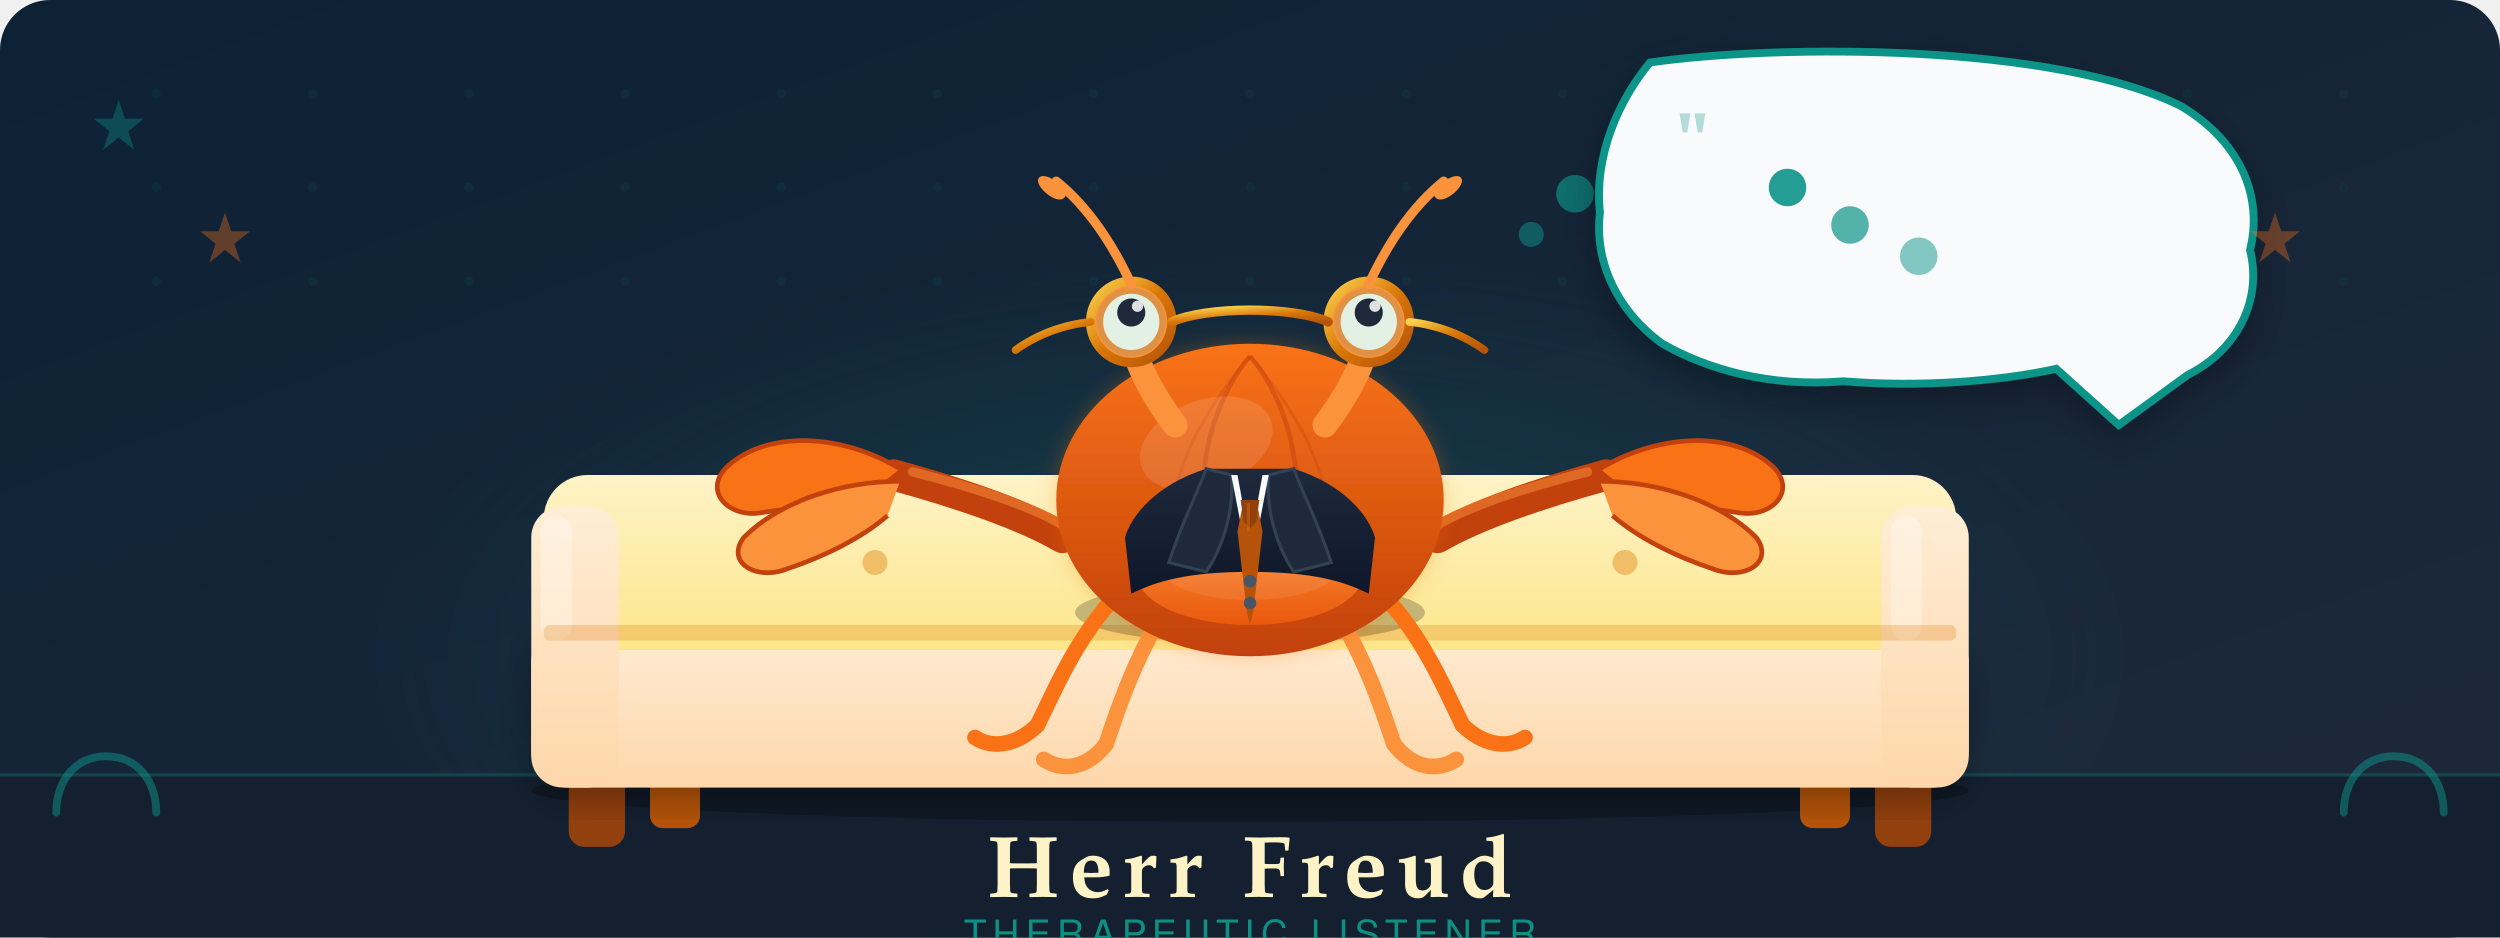
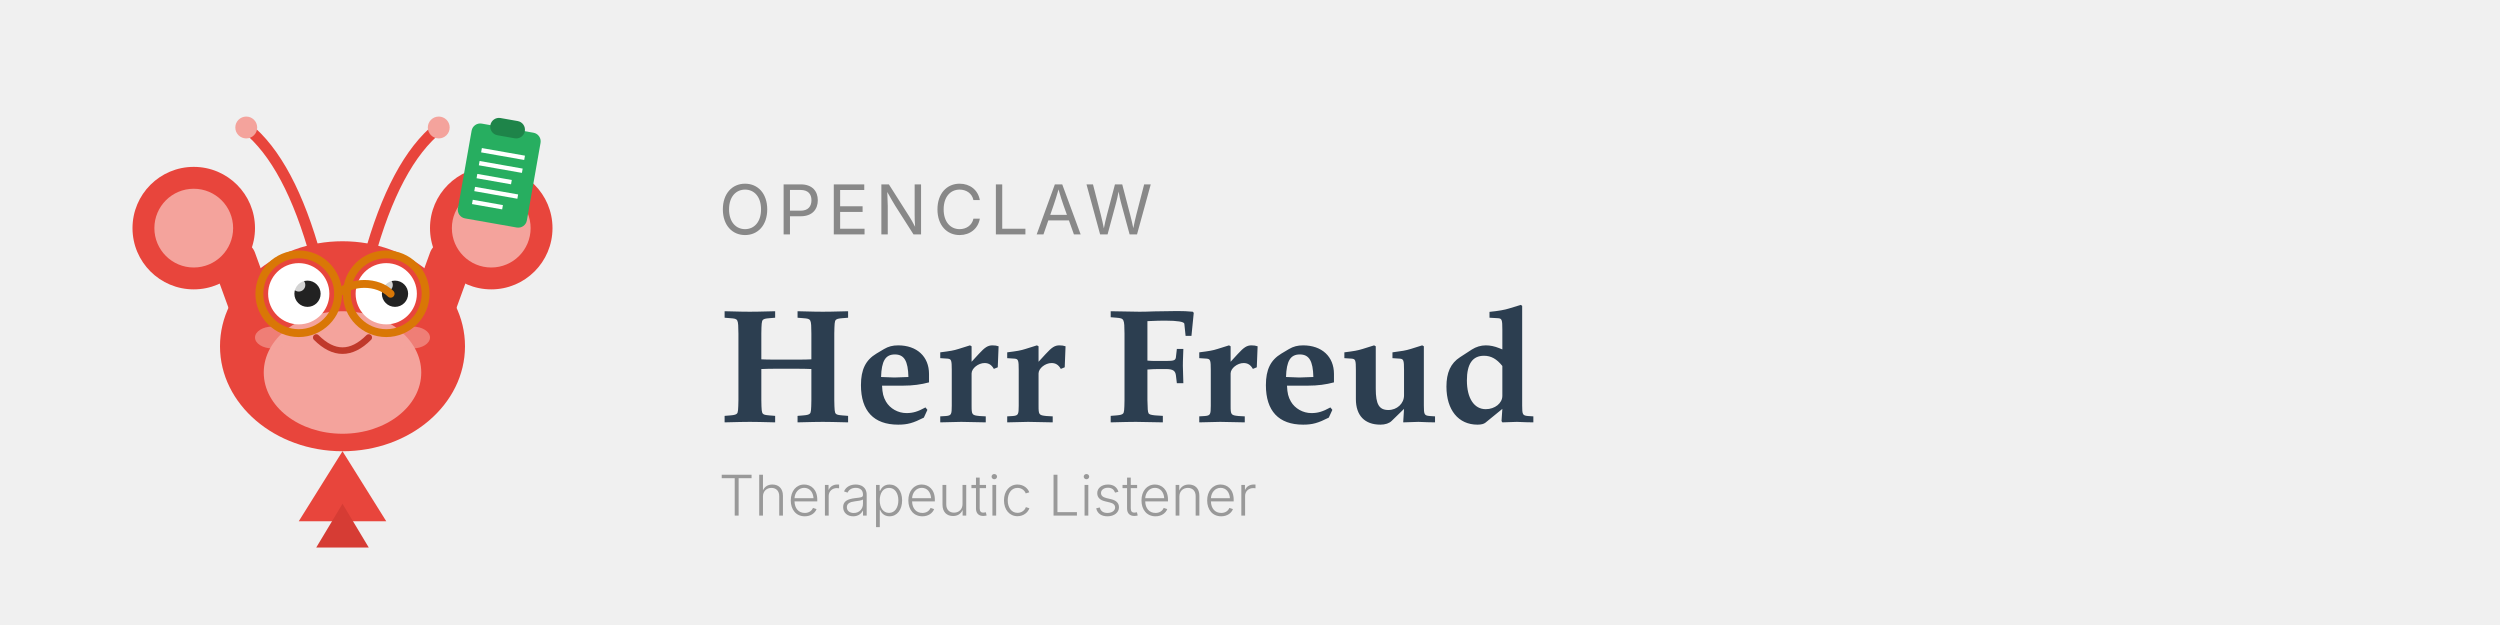
- <svg xmlns="http://www.w3.org/2000/svg" viewBox="0 0 800 300" role="img" aria-label="Herr Freud Therapeutic Listener Banner">
-   <defs>
-     <linearGradient id="bgGrad" x1="0" y1="0" x2="1" y2="1" gradientUnits="objectBoundingBox">
-       <stop offset="0%" stop-color="#0D2235" />
-       <stop offset="100%" stop-color="#1E293B" />
-     </linearGradient>
-     <linearGradient id="couchGrad" x1="0" y1="0" x2="0" y2="1">
-       <stop offset="0%" stop-color="#FFEDD5" />
-       <stop offset="100%" stop-color="#FED7AA" />
-     </linearGradient>
-     <linearGradient id="cushionGrad" x1="0" y1="0" x2="0" y2="1">
-       <stop offset="0%" stop-color="#FEF3C7" />
-       <stop offset="100%" stop-color="#FDE68A" />
-     </linearGradient>
-     <linearGradient id="shellGrad" x1="0" y1="0" x2="0" y2="1">
-       <stop offset="0%" stop-color="#F97316" />
-       <stop offset="100%" stop-color="#C2410C" />
-     </linearGradient>
-     <linearGradient id="bellyGrad" x1="0" y1="0" x2="0" y2="1">
-       <stop offset="0%" stop-color="#FB923C" />
-       <stop offset="100%" stop-color="#EA580C" />
-     </linearGradient>
-     <linearGradient id="jacketGrad" x1="0" y1="0" x2="0" y2="1">
-       <stop offset="0%" stop-color="#1E293B" />
-       <stop offset="100%" stop-color="#0F172A" />
-     </linearGradient>
-     <linearGradient id="goldGrad" x1="0" y1="0" x2="1" y2="1">
-       <stop offset="0%" stop-color="#FCD34D" />
-       <stop offset="50%" stop-color="#D97706" />
-       <stop offset="100%" stop-color="#B45309" />
-     </linearGradient>
-     <radialGradient id="tealGlow" cx="50%" cy="50%" r="50%">
-       <stop offset="0%" stop-color="#0D9488" stop-opacity="0.25" />
-       <stop offset="100%" stop-color="#0D9488" stop-opacity="0" />
-     </radialGradient>
-     <filter id="shadow" x="-10%" y="-10%" width="130%" height="130%">
-       <feDropShadow dx="0" dy="4" stdDeviation="6" flood-color="#000000" flood-opacity="0.3" />
-     </filter>
-     <filter id="crabGlow" x="-20%" y="-20%" width="140%" height="140%">
-       <feGaussianBlur in="SourceAlpha" stdDeviation="3" result="blur" />
-       <feFlood flood-color="#F97316" flood-opacity="0.3" result="color" />
-       <feComposite in="color" in2="blur" operator="in" result="glow" />
-       <feMerge>
-         <feMergeNode in="glow" />
-         <feMergeNode in="SourceGraphic" />
-       </feMerge>
-     </filter>
-   </defs>
-   <rect width="800" height="300" fill="url(#bgGrad)" rx="16" />
-   <ellipse cx="400" cy="210" rx="280" ry="130" fill="url(#tealGlow)" />
-   <g fill="#0D9488" opacity="0.07">
-     <circle cx="50" cy="30" r="1.5" />
-     <circle cx="100" cy="30" r="1.5" />
-     <circle cx="150" cy="30" r="1.5" />
-     <circle cx="200" cy="30" r="1.5" />
-     <circle cx="250" cy="30" r="1.5" />
-     <circle cx="300" cy="30" r="1.5" />
-     <circle cx="350" cy="30" r="1.5" />
-     <circle cx="400" cy="30" r="1.5" />
-     <circle cx="450" cy="30" r="1.5" />
-     <circle cx="500" cy="30" r="1.5" />
-     <circle cx="550" cy="30" r="1.5" />
-     <circle cx="600" cy="30" r="1.5" />
-     <circle cx="650" cy="30" r="1.5" />
-     <circle cx="700" cy="30" r="1.5" />
-     <circle cx="750" cy="30" r="1.5" />
-     <circle cx="50" cy="60" r="1.5" />
-     <circle cx="100" cy="60" r="1.5" />
-     <circle cx="150" cy="60" r="1.5" />
-     <circle cx="200" cy="60" r="1.5" />
-     <circle cx="250" cy="60" r="1.5" />
-     <circle cx="300" cy="60" r="1.5" />
-     <circle cx="350" cy="60" r="1.5" />
-     <circle cx="400" cy="60" r="1.5" />
-     <circle cx="450" cy="60" r="1.5" />
-     <circle cx="500" cy="60" r="1.5" />
-     <circle cx="550" cy="60" r="1.5" />
-     <circle cx="600" cy="60" r="1.5" />
-     <circle cx="650" cy="60" r="1.5" />
-     <circle cx="700" cy="60" r="1.5" />
-     <circle cx="750" cy="60" r="1.5" />
-     <circle cx="50" cy="90" r="1.5" />
-     <circle cx="100" cy="90" r="1.5" />
-     <circle cx="150" cy="90" r="1.5" />
-     <circle cx="200" cy="90" r="1.5" />
-     <circle cx="250" cy="90" r="1.5" />
-     <circle cx="300" cy="90" r="1.5" />
-     <circle cx="350" cy="90" r="1.5" />
-     <circle cx="400" cy="90" r="1.5" />
-     <circle cx="450" cy="90" r="1.5" />
-     <circle cx="500" cy="90" r="1.5" />
-     <circle cx="550" cy="90" r="1.5" />
-     <circle cx="600" cy="90" r="1.5" />
-     <circle cx="650" cy="90" r="1.5" />
-     <circle cx="700" cy="90" r="1.5" />
-     <circle cx="750" cy="90" r="1.5" />
-     <circle cx="50" cy="260" r="1.5" />
-     <circle cx="100" cy="260" r="1.5" />
-     <circle cx="150" cy="260" r="1.5" />
-     <circle cx="200" cy="260" r="1.5" />
-     <circle cx="250" cy="260" r="1.5" />
-     <circle cx="300" cy="260" r="1.5" />
-     <circle cx="350" cy="260" r="1.5" />
-     <circle cx="400" cy="260" r="1.5" />
-     <circle cx="450" cy="260" r="1.5" />
-     <circle cx="500" cy="260" r="1.5" />
-     <circle cx="550" cy="260" r="1.5" />
-     <circle cx="600" cy="260" r="1.5" />
-     <circle cx="650" cy="260" r="1.5" />
-     <circle cx="700" cy="260" r="1.5" />
-     <circle cx="750" cy="260" r="1.5" />
-     <circle cx="50" cy="290" r="1.5" />
-     <circle cx="100" cy="290" r="1.5" />
-     <circle cx="150" cy="290" r="1.5" />
-     <circle cx="200" cy="290" r="1.5" />
-     <circle cx="250" cy="290" r="1.5" />
-     <circle cx="300" cy="290" r="1.5" />
-     <circle cx="350" cy="290" r="1.5" />
-     <circle cx="400" cy="290" r="1.5" />
-     <circle cx="450" cy="290" r="1.5" />
-     <circle cx="500" cy="290" r="1.5" />
-     <circle cx="550" cy="290" r="1.5" />
-     <circle cx="600" cy="290" r="1.5" />
-     <circle cx="650" cy="290" r="1.5" />
-     <circle cx="700" cy="290" r="1.5" />
-     <circle cx="750" cy="290" r="1.5" />
+ <svg xmlns="http://www.w3.org/2000/svg" viewBox="0 0 800 200">
+   <g transform="translate(20, 10) scale(1.4)">
+     <polygon points="64,96 54,112 74,112" fill="#E8453C" />
+     <polygon points="64,108 58,118 70,118" fill="#D63C34" />
+     <ellipse cx="64" cy="72" rx="28" ry="24" fill="#E8453C" />
+     <ellipse cx="64" cy="78" rx="18" ry="14" fill="#F4A39C" />
+     <rect x="36" y="48" width="10" height="18" rx="4" fill="#E8453C" transform="rotate(-20 41 57)" />
+     <rect x="82" y="48" width="10" height="18" rx="4" fill="#E8453C" transform="rotate(20 87 57)" />
+     <circle cx="30" cy="45" r="14" fill="#E8453C" />
+     <circle cx="30" cy="45" r="9" fill="#F4A39C" />
+     <circle cx="98" cy="45" r="14" fill="#E8453C" />
+     <circle cx="98" cy="45" r="9" fill="#F4A39C" />
+     <circle cx="54" cy="60" r="7" fill="white" />
+     <circle cx="74" cy="60" r="7" fill="white" />
+     <circle cx="56" cy="60" r="3" fill="#222" />
+     <circle cx="76" cy="60" r="3" fill="#222" />
+     <circle cx="54" cy="58" r="1.5" fill="white" opacity="0.8" />
+     <circle cx="74" cy="58" r="1.5" fill="white" opacity="0.8" />
+     <path d="M58,52 Q52,30 42,22" stroke="#E8453C" stroke-width="2.5" fill="none" stroke-linecap="round" />
+     <path d="M70,52 Q76,30 86,22" stroke="#E8453C" stroke-width="2.5" fill="none" stroke-linecap="round" />
+     <circle cx="42" cy="22" r="2.5" fill="#F4A39C" />
+     <circle cx="86" cy="22" r="2.5" fill="#F4A39C" />
+     <path d="M58,70 Q64,76 70,70" stroke="#C0392B" stroke-width="1.5" fill="none" stroke-linecap="round" />
+     <ellipse cx="48" cy="70" rx="4" ry="2.5" fill="#F4A39C" opacity="0.6" />
+     <ellipse cx="80" cy="70" rx="4" ry="2.5" fill="#F4A39C" opacity="0.6" />
+     <circle cx="54" cy="60" r="9" fill="none" stroke="#D97706" stroke-width="1.8" />
+     <circle cx="74" cy="60" r="9" fill="none" stroke="#D97706" stroke-width="1.8" />
+     <path d="M63 60 C66 57, 72 57, 75 60" stroke="#D97706" stroke-width="1.8" fill="none" stroke-linecap="round" />
+     <g transform="translate(100,32) rotate(10)">
+       <rect x="-8" y="-10" width="16" height="22" rx="2" fill="#27AE60" />
+       <rect x="-4" y="-12" width="8" height="4" rx="2" fill="#1E8449" />
+       <line x1="-5" y1="-4" x2="5" y2="-4" stroke="white" stroke-width="1" />
+       <line x1="-5" y1="-1" x2="5" y2="-1" stroke="white" stroke-width="1" />
+       <line x1="-5" y1="2" x2="3" y2="2" stroke="white" stroke-width="1" />
+       <line x1="-5" y1="5" x2="5" y2="5" stroke="white" stroke-width="1" />
+       <line x1="-5" y1="8" x2="2" y2="8" stroke="white" stroke-width="1" />
+     </g>
  </g>
-   <rect x="0" y="248" width="800" height="52" fill="#142030" rx="0" />
-   <line x1="0" y1="248" x2="800" y2="248" stroke="#0D9488" stroke-width="1" opacity="0.3" />
-   <ellipse cx="400" cy="253" rx="230" ry="10" fill="#000" opacity="0.25" />
-   <rect x="208" y="243" width="16" height="22" rx="4" fill="#B45309" />
-   <rect x="576" y="243" width="16" height="22" rx="4" fill="#B45309" />
-   <rect x="182" y="243" width="18" height="28" rx="5" fill="#92400E" />
-   <rect x="600" y="243" width="18" height="28" rx="5" fill="#92400E" />
-   <rect x="170" y="200" width="460" height="52" rx="12" fill="url(#couchGrad)" filter="url(#shadow)" />
-   <rect x="174" y="152" width="452" height="56" rx="14" fill="url(#cushionGrad)" />
-   <circle cx="400" cy="180" r="5" fill="#D97706" opacity="0.5" />
-   <circle cx="280" cy="180" r="4" fill="#D97706" opacity="0.4" />
-   <circle cx="520" cy="180" r="4" fill="#D97706" opacity="0.4" />
-   <rect x="170" y="162" width="28" height="90" rx="10" fill="url(#couchGrad)" />
-   <rect x="602" y="162" width="28" height="90" rx="10" fill="url(#couchGrad)" />
-   <rect x="173" y="165" width="10" height="40" rx="5" fill="#FFF" opacity="0.3" />
-   <rect x="605" y="165" width="10" height="40" rx="5" fill="#FFF" opacity="0.3" />
-   <rect x="174" y="200" width="452" height="5" rx="2" fill="#D97706" opacity="0.25" />
-   <ellipse cx="400" cy="196" rx="56" ry="10" fill="#000" opacity="0.22" />
-   <path d="M 340 172 C 328 165, 308 158, 286 152" stroke="#C2410C" stroke-width="10" stroke-linecap="round" fill="none" />
-   <path d="M 340 168 C 330 162, 312 156, 292 151" stroke="#FB923C" stroke-width="3" stroke-linecap="round" fill="none" opacity="0.5" />
-   <path d="M 288 150 C 268 138, 244 138, 232 150 C 225 158, 234 166, 244 164 C 256 162, 268 162, 278 158" fill="#F97316" stroke="#C2410C" stroke-width="1.5" />
-   <path d="M 288 154 C 270 154, 250 160, 238 172 C 232 180, 242 186, 252 182 C 264 178, 276 172, 284 165" fill="#FB923C" stroke="#C2410C" stroke-width="1.5" />
-   <path d="M 460 172 C 472 165, 492 158, 514 152" stroke="#C2410C" stroke-width="10" stroke-linecap="round" fill="none" />
-   <path d="M 460 168 C 470 162, 488 156, 508 151" stroke="#FB923C" stroke-width="3" stroke-linecap="round" fill="none" opacity="0.5" />
-   <path d="M 512 150 C 532 138, 556 138, 568 150 C 575 158, 566 166, 556 164 C 544 162, 532 162, 522 158" fill="#F97316" stroke="#C2410C" stroke-width="1.5" />
-   <path d="M 512 154 C 530 154, 550 160, 562 172 C 568 180, 558 186, 548 182 C 536 178, 524 172, 516 165" fill="#FB923C" stroke="#C2410C" stroke-width="1.5" />
-   <path d="M 362 186 C 346 200, 338 220, 332 232" stroke="#F97316" stroke-width="5" stroke-linecap="round" fill="none" />
-   <path d="M 332 232 C 326 238, 318 240, 312 236" stroke="#F97316" stroke-width="5" stroke-linecap="round" fill="none" />
-   <path d="M 376 190 C 364 208, 358 226, 354 238" stroke="#FB923C" stroke-width="5" stroke-linecap="round" fill="none" />
-   <path d="M 354 238 C 348 246, 340 247, 334 243" stroke="#FB923C" stroke-width="5" stroke-linecap="round" fill="none" />
-   <path d="M 424 190 C 436 208, 442 226, 446 238" stroke="#FB923C" stroke-width="5" stroke-linecap="round" fill="none" />
-   <path d="M 446 238 C 452 246, 460 247, 466 243" stroke="#FB923C" stroke-width="5" stroke-linecap="round" fill="none" />
-   <path d="M 438 186 C 454 200, 462 220, 468 232" stroke="#F97316" stroke-width="5" stroke-linecap="round" fill="none" />
-   <path d="M 468 232 C 474 238, 482 240, 488 236" stroke="#F97316" stroke-width="5" stroke-linecap="round" fill="none" />
-   <ellipse cx="400" cy="160" rx="62" ry="50" fill="url(#shellGrad)" filter="url(#crabGlow)" />
-   <path d="M 400 114 C 400 114, 385 130, 385 158 C 385 172, 390 180, 400 183" stroke="#C2410C" stroke-width="1.5" fill="none" opacity="0.5" />
-   <path d="M 400 114 C 400 114, 415 130, 415 158 C 415 172, 410 180, 400 183" stroke="#C2410C" stroke-width="1.5" fill="none" opacity="0.5" />
-   <path d="M 400 114 C 400 114, 380 136, 376 158" stroke="#C2410C" stroke-width="1" fill="none" opacity="0.3" />
-   <path d="M 400 114 C 400 114, 420 136, 424 158" stroke="#C2410C" stroke-width="1" fill="none" opacity="0.3" />
-   <ellipse cx="386" cy="142" rx="22" ry="14" fill="#FFF" opacity="0.12" transform="rotate(-20, 386, 142)" />
-   <ellipse cx="400" cy="184" rx="36" ry="16" fill="url(#bellyGrad)" />
-   <ellipse cx="400" cy="182" rx="28" ry="10" fill="#FFF" opacity="0.08" />
-   <path d="M 360 172 C 362 165, 370 155, 386 150 L 414 150 C 430 155, 438 165, 440 172 L 438 190 C 430 186, 420 183, 400 183 C 380 183, 370 186, 362 190 Z" fill="url(#jacketGrad)" />
-   <path d="M 386 150 C 383 158, 378 168, 374 180 L 386 183 C 392 174, 395 162, 394 152 Z" fill="#1E293B" stroke="#334155" stroke-width="1" />
-   <path d="M 414 150 C 417 158, 422 168, 426 180 L 414 183 C 408 174, 405 162, 406 152 Z" fill="#1E293B" stroke="#334155" stroke-width="1" />
-   <path d="M 394 152 L 400 183 L 406 152 L 404 152 L 400 174 L 396 152 Z" fill="#F8FAFC" />
-   <path d="M 398 160 L 402 160 L 404 170 L 401 196 L 400 200 L 399 196 L 396 170 Z" fill="#B45309" />
-   <path d="M 397 160 L 403 160 L 402 167 L 400 169 L 398 167 Z" fill="#92400E" />
-   <path d="M 399 161 L 400 161 L 400 170 L 399 170 Z" fill="#D97706" opacity="0.4" />
-   <circle cx="400" cy="186" r="2" fill="#475569" />
-   <circle cx="400" cy="193" r="2" fill="#475569" />
-   <path d="M 376 136 C 370 128, 364 118, 362 108" stroke="#FB923C" stroke-width="8" stroke-linecap="round" fill="none" />
-   <circle cx="362" cy="103" r="12" fill="#FB923C" />
-   <circle cx="362" cy="103" r="9" fill="#FFFEF0" />
-   <path d="M 424 136 C 430 128, 436 118, 438 108" stroke="#FB923C" stroke-width="8" stroke-linecap="round" fill="none" />
-   <circle cx="438" cy="103" r="12" fill="#FB923C" />
-   <circle cx="438" cy="103" r="9" fill="#FFFEF0" />
-   <circle cx="362" cy="103" r="13" fill="none" stroke="url(#goldGrad)" stroke-width="3" />
-   <circle cx="362" cy="103" r="11" fill="#0D9488" opacity="0.12" />
-   <circle cx="438" cy="103" r="13" fill="none" stroke="url(#goldGrad)" stroke-width="3" />
-   <circle cx="438" cy="103" r="11" fill="#0D9488" opacity="0.12" />
-   <path d="M 375 103 C 386 98, 414 98, 425 103" stroke="url(#goldGrad)" stroke-width="3" fill="none" stroke-linecap="round" />
-   <path d="M 349 103 C 340 104, 332 107, 325 112" stroke="url(#goldGrad)" stroke-width="2.5" fill="none" stroke-linecap="round" />
-   <path d="M 451 103 C 460 104, 468 107, 475 112" stroke="url(#goldGrad)" stroke-width="2.5" fill="none" stroke-linecap="round" />
-   <circle cx="362" cy="100" r="4.5" fill="#1E293B" />
-   <circle cx="438" cy="100" r="4.5" fill="#1E293B" />
-   <circle cx="364" cy="98" r="1.8" fill="#FFF" opacity="0.85" />
-   <circle cx="440" cy="98" r="1.8" fill="#FFF" opacity="0.85" />
-   <path d="M 362 91 C 356 78, 348 66, 338 58" stroke="#FB923C" stroke-width="3" stroke-linecap="round" fill="none" />
-   <path d="M 338 58 C 332 54, 330 58, 335 62 C 340 66, 343 63, 340 58" fill="#FB923C" />
-   <path d="M 438 91 C 444 78, 452 66, 462 58" stroke="#FB923C" stroke-width="3" stroke-linecap="round" fill="none" />
-   <path d="M 462 58 C 468 54, 470 58, 465 62 C 460 66, 457 63, 460 58" fill="#FB923C" />
-   <circle cx="490" cy="75" r="4" fill="#0D9488" opacity="0.5" />
-   <circle cx="504" cy="62" r="6" fill="#0D9488" opacity="0.65" />
-   <circle cx="522" cy="50" r="8.5" fill="#0D9488" opacity="0.8" />
-   <path d="M 528 20 C 570 14, 658 14, 698 34 C 718 46, 724 64, 720 80 C 724 96, 716 112, 700 120 L 678 136 L 658 118 C 640 122, 614 124, 590 122 C 566 124, 546 118, 532 110 C 518 100, 510 84, 512 68 C 510 50, 518 32, 528 20 Z" fill="#F8FAFC" stroke="#0D9488" stroke-width="2.5" filter="url(#shadow)" />
-   <circle cx="572" cy="60" r="6" fill="#0D9488" opacity="0.9" />
-   <circle cx="592" cy="72" r="6" fill="#0D9488" opacity="0.7" />
-   <circle cx="614" cy="82" r="6" fill="#0D9488" opacity="0.5" />
-   <text x="536" y="52" font-family="Georgia, serif" font-size="22" fill="#0D9488" opacity="0.3" font-weight="bold">"</text>
-   <path d="M 18 260 C 18 250, 24 242, 34 242 C 44 242, 50 250, 50 260" stroke="#0D9488" stroke-width="2.5" fill="none" stroke-linecap="round" opacity="0.5" />
-   <path d="M 72 68 L 74 74 L 80 74 L 75 78 L 77 84 L 72 80 L 67 84 L 69 78 L 64 74 L 70 74 Z" fill="#F97316" opacity="0.35" />
-   <path d="M 38 32 L 40 38 L 46 38 L 41 42 L 43 48 L 38 44 L 33 48 L 35 42 L 30 38 L 36 38 Z" fill="#0D9488" opacity="0.35" />
-   <path d="M 750 260 C 750 250, 756 242, 766 242 C 776 242, 782 250, 782 260" stroke="#0D9488" stroke-width="2.5" fill="none" stroke-linecap="round" opacity="0.5" />
-   <path d="M 728 68 L 730 74 L 736 74 L 731 78 L 733 84 L 728 80 L 723 84 L 725 78 L 720 74 L 726 74 Z" fill="#F97316" opacity="0.35" />
-   <text x="400" y="287" text-anchor="middle" font-family="'Palatino Linotype', Palatino, 'Book Antiqua', Georgia, serif" font-size="28" font-weight="bold" fill="#FEF3C7" letter-spacing="3">Herr Freud</text>
-   <text x="400" y="303" text-anchor="middle" font-family="-apple-system, BlinkMacSystemFont, 'Segoe UI', Helvetica, Arial, sans-serif" font-size="12" fill="#0D9488" letter-spacing="2" opacity="0.95">THERAPEUTIC LISTENER</text>
+   <text x="230" y="75" font-family="system-ui, -apple-system, 'Segoe UI', sans-serif" font-size="22" fill="#888" font-weight="400" letter-spacing="2">OPENCLAW</text>
+   <text x="230" y="135" font-family="'Palatino Linotype', Palatino, Georgia, serif" font-size="52" fill="#2C3E50" font-weight="700">Herr Freud</text>
+   <text x="230" y="165" font-family="system-ui, -apple-system, 'Segoe UI', sans-serif" font-size="18" fill="#999" font-weight="300">Therapeutic Listener</text>
</svg>
